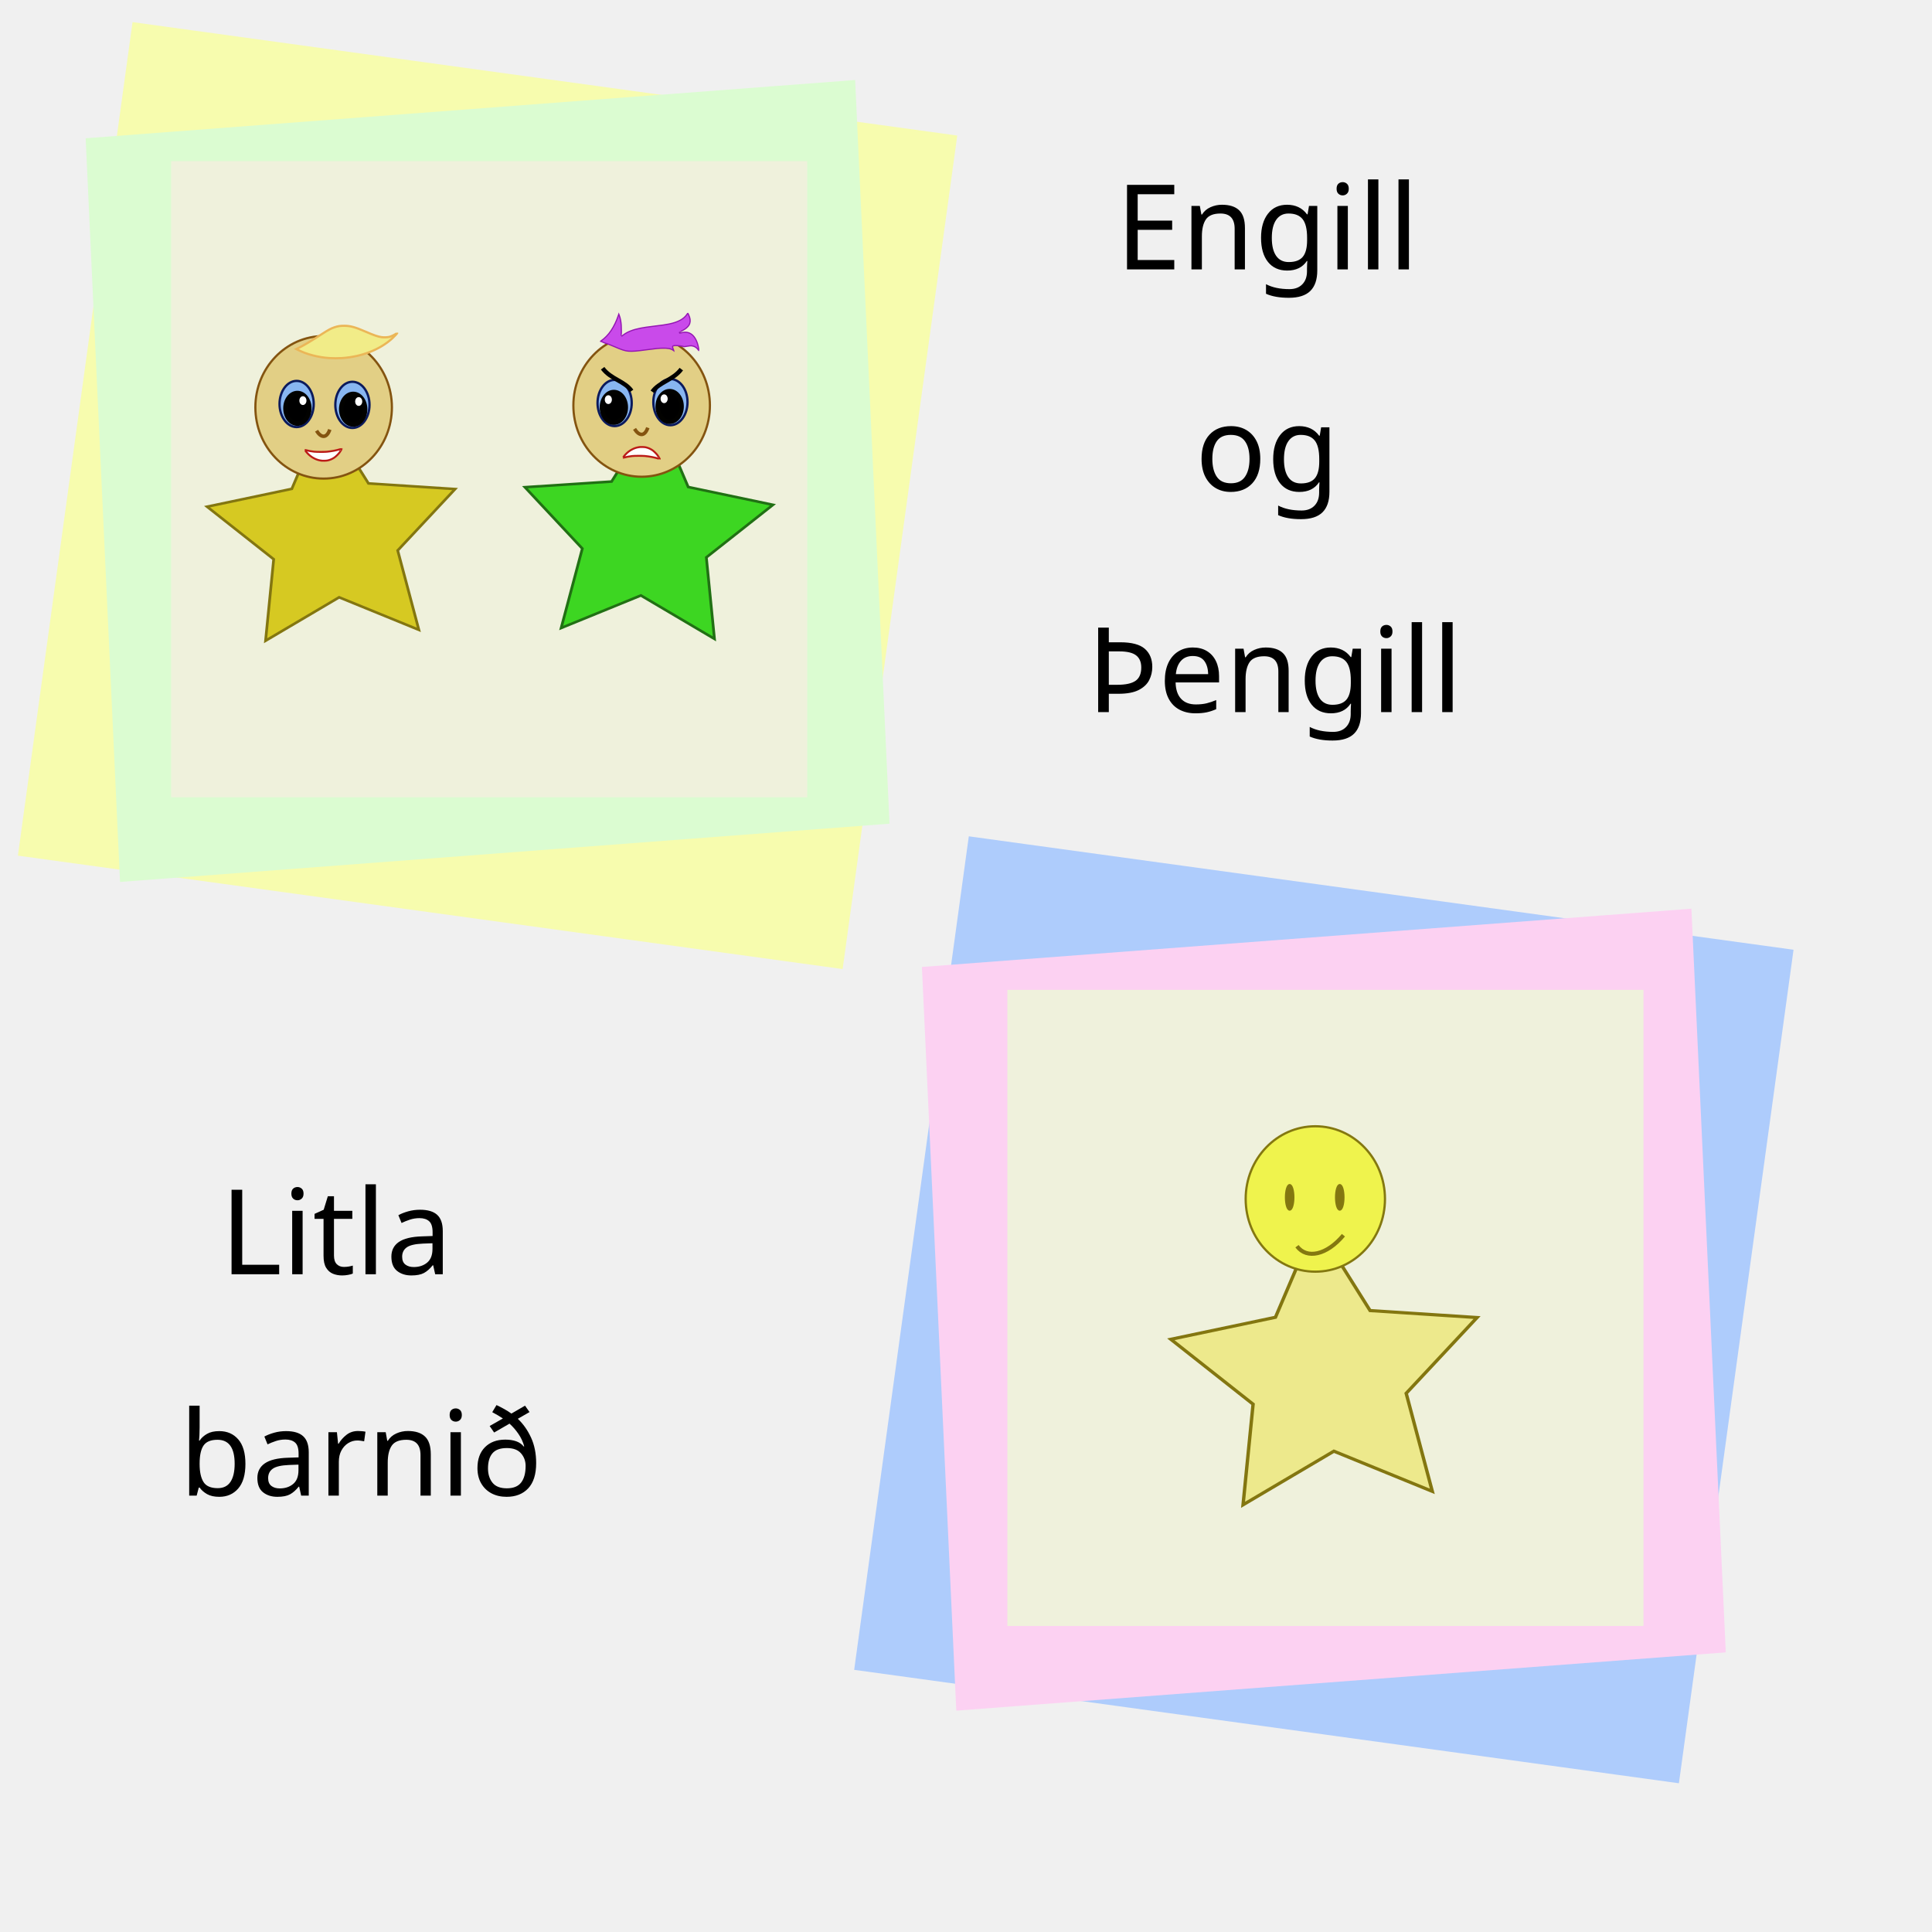
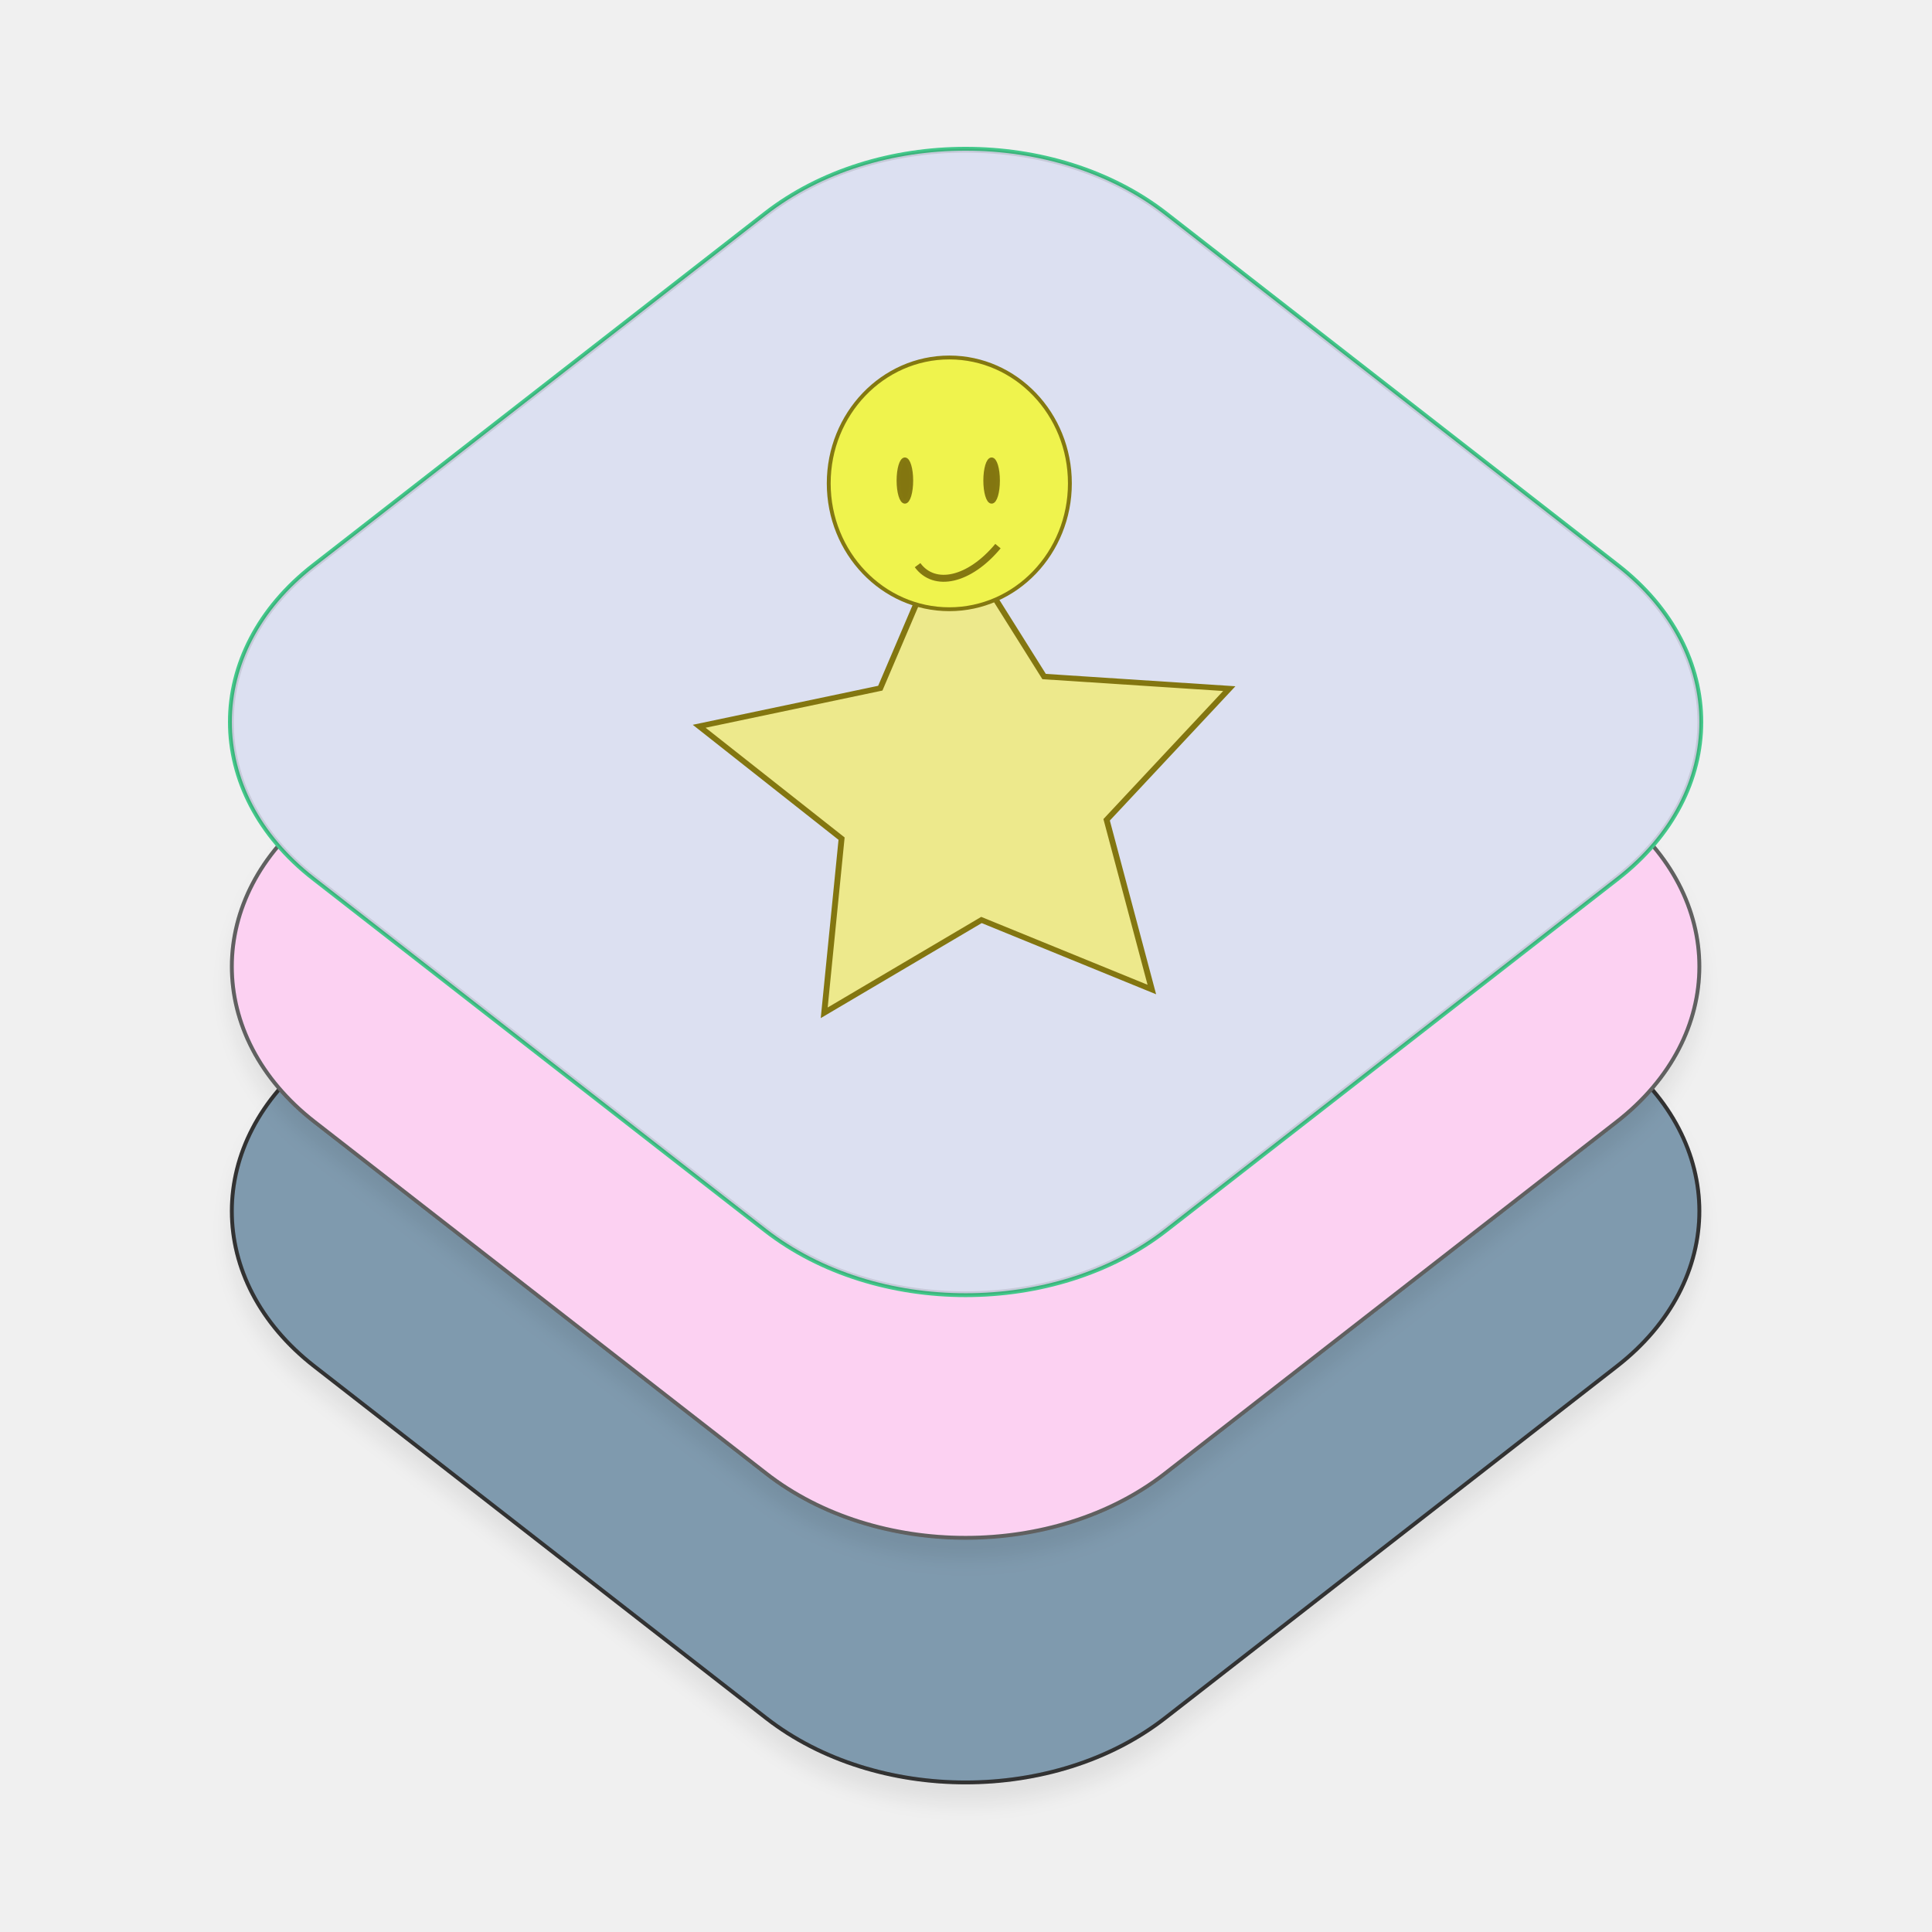
- <svg xmlns="http://www.w3.org/2000/svg" width="8.5in" height="8.5in" id="svg2" version="1.1">
-   <defs id="defs4">
-     </defs>
-   <g id="layer1" transform="translate(0,-287.3621)">
-     <g id="g4255" transform="translate(6,0)">
-       <rect transform="matrix(0.9906749,0.1362467,-0.1362467,0.9906749,0,0)" style="fill:#f7fcae;fill-opacity:1;fill-rule:nonzero;stroke:none" id="rect5261-2-2" width="351.617" height="355.359" x="89.935" y="287.13" rx="0.008" ry="3.493" />
-       <rect style="fill:#dbfcd1;fill-opacity:1;fill-rule:nonzero;stroke:none" id="rect6031-9" width="325.934" height="314.447" x="14.181" y="347.198" rx="0.006" ry="2.707" transform="matrix(0.9971459,-0.075498,0.04618019,0.9989331,0,0)" />
-       <rect style="fill:#eff1dc;fill-opacity:1;fill-rule:nonzero;stroke:none;stroke-width:0;stroke-linecap:square;stroke-linejoin:miter;stroke-miterlimit:4;stroke-dasharray:none;stroke-opacity:1" id="rect5261-4" width="268.679" height="268.679" x="66.265" y="355.424" rx="0.009" ry="2.011" />
-       <path transform="matrix(0.5784516,0.00481817,-0.00454154,0.5452395,41.15022,238.1947)" d="m 228.845,576.058 -58.405,-24.692 -53.451,34.114 5.435,-63.176 -48.962,-40.293 61.764,-14.353 23.191,-59.017 32.737,54.306 63.295,3.819 -41.531,47.916 z" id="path2987-1-4" style="fill:#d6c922;fill-opacity:1;fill-rule:nonzero;stroke:#837610;stroke-width:2;stroke-linecap:square;stroke-linejoin:miter;stroke-miterlimit:4;stroke-dasharray:none;stroke-opacity:1" />
-       <ellipse ry="30.098" rx="28.834" cy="459.402" cx="130.692" id="path2985-7-5" style="fill:#e2cf85;fill-opacity:1;fill-rule:nonzero;stroke:#845410;stroke-width:0.924;stroke-linecap:square;stroke-linejoin:miter;stroke-miterlimit:4;stroke-dasharray:none;stroke-opacity:1" />
-       <path id="path2989-40-2-2" d="m 127.695,469.283 c 1.723,2.858 4.197,3.572 5.599,-0.497" style="fill:none;stroke:#845410;stroke-width:1.497;stroke-linecap:butt;stroke-linejoin:miter;stroke-miterlimit:4;stroke-dasharray:none;stroke-opacity:1" />
-       <g transform="matrix(-0.539055,0,0,0.539055,326.3548,174.8839)" id="g4373">
-         <ellipse style="fill:#88b6f1;fill-opacity:1;fill-rule:nonzero;stroke:#0b1a5c;stroke-width:1.806;stroke-linecap:square;stroke-linejoin:miter;stroke-miterlimit:4;stroke-dasharray:none;stroke-opacity:1" id="path3759-1-8-2" cx="340.425" cy="525.875" rx="13.395" ry="18.094" />
-         <ellipse style="fill:#000000;fill-opacity:1;fill-rule:nonzero;stroke:#020200;stroke-width:3.53;stroke-linecap:square;stroke-linejoin:miter;stroke-miterlimit:4;stroke-dasharray:none;stroke-opacity:1" id="path3759-1-8-2-2" cx="339.822" cy="529.286" rx="9.348" ry="11.987" />
-         <ellipse style="fill:#ffffff;fill-opacity:1;fill-rule:nonzero;stroke:#ffffff;stroke-width:0.883;stroke-linecap:square;stroke-linejoin:miter;stroke-miterlimit:4;stroke-dasharray:none;stroke-opacity:1" id="path3759-1-8-2-2-5" cx="335.5" cy="523.24" rx="2.337" ry="2.997" />
-         <ellipse style="fill:#88b6f1;fill-opacity:1;fill-rule:nonzero;stroke:#0b1a5c;stroke-width:1.806;stroke-linecap:square;stroke-linejoin:miter;stroke-miterlimit:4;stroke-dasharray:none;stroke-opacity:1" id="path3759-1-8-2-1" cx="384.139" cy="525.186" rx="13.395" ry="18.094" />
-         <ellipse style="fill:#000000;fill-opacity:1;fill-rule:nonzero;stroke:#020200;stroke-width:3.53;stroke-linecap:square;stroke-linejoin:miter;stroke-miterlimit:4;stroke-dasharray:none;stroke-opacity:1" id="path3759-1-8-2-2-6" cx="383.536" cy="528.598" rx="9.348" ry="11.987" />
-         <ellipse style="fill:#ffffff;fill-opacity:1;fill-rule:nonzero;stroke:#ffffff;stroke-width:0.883;stroke-linecap:square;stroke-linejoin:miter;stroke-miterlimit:4;stroke-dasharray:none;stroke-opacity:1" id="path3759-1-8-2-2-5-0" cx="379.214" cy="522.551" rx="2.337" ry="2.997" />
+ <svg xmlns="http://www.w3.org/2000/svg" xmlns:xlink="http://www.w3.org/1999/xlink" width="500px" height="500px" viewBox="0 0 500 500" version="1.1" id="svg2">
+   <defs id="defs8">
+     <filter x="-50%" y="-50%" width="200%" height="200%" filterUnits="objectBoundingBox" id="filter-1">
+       <feOffset dx="0" dy="5" in="SourceAlpha" result="shadowOffsetOuter1" id="feOffset11" />
+       <feGaussianBlur stdDeviation="2.5" in="shadowOffsetOuter1" result="shadowBlurOuter1" id="feGaussianBlur13" />
+       <feColorMatrix values="0 0 0 0 0   0 0 0 0 0   0 0 0 0 0  0 0 0 0.07 0" in="shadowBlurOuter1" type="matrix" result="shadowMatrixOuter1" id="feColorMatrix15" />
+       <feMerge id="feMerge17">
+         <feMergeNode in="shadowMatrixOuter1" id="feMergeNode19" />
+         <feMergeNode in="SourceGraphic" id="feMergeNode21" />
+       </feMerge>
+     </filter>
+     <path id="path-2" d="M358.426,314.613 C386.918,292.429 386.915,256.46 358.426,234.279 L241.488,143.236 C212.995,121.053 166.795,121.056 138.306,143.236 L21.368,234.279 C-7.125,256.463 -7.121,292.432 21.368,314.613 L138.306,405.656 C166.799,427.839 212.999,427.836 241.488,405.656 L358.426,314.613 Z" />
+     <filter x="-50%" y="-50%" width="200%" height="200%" filterUnits="objectBoundingBox" id="filter-3">
+       <feOffset dx="0" dy="5" in="SourceAlpha" result="shadowOffsetOuter1" id="feOffset25" />
+       <feGaussianBlur stdDeviation="2.5" in="shadowOffsetOuter1" result="shadowBlurOuter1" id="feGaussianBlur27" />
+       <feColorMatrix values="0 0 0 0 0   0 0 0 0 0   0 0 0 0 0  0 0 0 0.07 0" in="shadowBlurOuter1" type="matrix" result="shadowMatrixOuter1" id="feColorMatrix29" />
+       <feMerge id="feMerge31">
+         <feMergeNode in="shadowMatrixOuter1" id="feMergeNode33" />
+         <feMergeNode in="SourceGraphic" id="feMergeNode35" />
+       </feMerge>
+     </filter>
+     <path id="path-4" d="M358.426,251.313 C386.918,229.129 386.915,193.16 358.426,170.979 L241.488,79.936 C212.995,57.753 166.795,57.756 138.306,79.936 L21.368,170.979 C-7.125,193.163 -7.121,229.132 21.368,251.313 L138.306,342.356 C166.799,364.539 212.999,364.536 241.488,342.356 L358.426,251.313 Z" />
+     <linearGradient x1="161.978" y1="335.998" x2="161.978" y2="-1.132" id="linearGradient-5" gradientTransform="scale(1.132481,0.8830172)" gradientUnits="userSpaceOnUse">
+       <stop stop-color="#FBAD3F" offset="0%" id="stop39" />
+       <stop stop-color="#FF3727" offset="100%" id="stop41" />
+     </linearGradient>
+     <path id="path-6" d="M358.426,188.013 C386.918,165.829 386.915,129.86 358.426,107.679 L241.488,16.636 C212.995,-5.547 166.795,-5.544 138.306,16.636 L21.368,107.679 C-7.125,129.863 -7.121,165.832 21.368,188.013 L138.306,279.056 C166.799,301.239 212.999,301.236 241.488,279.056 L358.426,188.013 Z" />
+     <filter x="-50%" y="-50%" width="200%" height="200%" filterUnits="objectBoundingBox" id="filter-7">
+       <feOffset dx="0" dy="5" in="SourceAlpha" result="shadowOffsetOuter1" id="feOffset45" />
+       <feGaussianBlur stdDeviation="2.5" in="shadowOffsetOuter1" result="shadowBlurOuter1" id="feGaussianBlur47" />
+       <feColorMatrix values="0 0 0 0 0   0 0 0 0 0   0 0 0 0 0  0 0 0 0.07 0" in="shadowBlurOuter1" type="matrix" result="shadowMatrixOuter1" id="feColorMatrix49" />
+       <feMerge id="feMerge51">
+         <feMergeNode in="shadowMatrixOuter1" id="feMergeNode53" />
+         <feMergeNode in="SourceGraphic" id="feMergeNode55" />
+       </feMerge>
+     </filter>
+     <path id="path-8" d="M200.995,73.924 C263.045,114.074 244.072,164.565 244.072,164.565 C244.072,164.565 250.764,172.169 254.11,181.598 C257.456,191.028 257.419,202.586 256.81,202.89 C256.202,203.194 248.358,189.811 234.643,189.811 C220.928,189.811 213.96,202.89 189.627,202.89 C134.838,202.89 111.076,157.95 111.076,157.95 C111.076,157.95 135.181,175.211 160.427,174.603 C185.673,173.994 192.668,166.694 192.668,166.694 C192.668,166.694 181.38,157.249 161.948,138.255 C142.515,119.261 124.231,93.086 124.231,93.086 C124.231,93.086 153.524,116.303 162.92,123.132 C172.316,129.961 181.712,136.15 181.712,136.15 C181.712,136.15 172.612,126.333 166.206,118.437 C159.8,110.54 143.394,86.699 143.394,86.699 C143.394,86.699 168.556,109.417 180.004,118.437 C191.452,127.457 213.352,142.665 213.352,142.665 C213.352,142.665 226.545,112.553 200.995,73.924 Z" />
+   </defs>
+   <g style="fill:none;stroke:none" transform="translate(-150,-1)" id="app-icon-board">
+     <g transform="translate(210,40)" id="icon">
+       <g style="filter:url(#filter-1)" id="Bottom">
+         <use height="500" width="500" y="0" x="0" style="fill:#7f9aae;fill-rule:evenodd;stroke:#333333;fill-opacity:1" id="use62" xlink:href="#path-2" />
+         <use height="500" width="500" y="0" x="0" style="fill:none;stroke:#363338;stroke-opacity:0.1" id="use64" xlink:href="#path-2" />
      </g>
-       <path id="path4407" d="m 132.959,438.594 c -4.572,-0.325 -9.36,-1.571 -12.937,-3.365 l -0.871,-0.437 0.605,-0.29 c 2.232,-1.071 5.676,-3.114 10.192,-6.047 2.657,-1.726 3.833,-2.359 5.27,-2.839 1.513,-0.505 2.47,-0.658 4.105,-0.656 2.646,0.004 4.633,0.546 9.105,2.486 3.538,1.535 5.205,2.105 6.784,2.321 0.981,0.134 2.479,0.071 3.293,-0.138 0.704,-0.181 2.188,-0.879 2.78,-1.309 0.241,-0.175 0.455,-0.3 0.477,-0.278 0.063,0.063 -1.271,1.495 -2.064,2.217 -5.262,4.79 -12.819,7.756 -21.259,8.343 -1.468,0.102 -3.994,0.099 -5.481,-0.007 l 0,0 z" style="fill:#f1ec88;fill-opacity:1;stroke:#ebb657;stroke-width:0.919;stroke-miterlimit:4;stroke-dasharray:none;stroke-opacity:1" />
-       <path id="path4493" d="m 129.404,481.875 c -1.021,-0.189 -1.812,-0.454 -2.681,-0.898 -1.186,-0.606 -2.195,-1.398 -3.1,-2.433 -0.381,-0.435 -0.876,-1.136 -0.817,-1.156 0.027,-0.009 0.255,0.044 0.508,0.117 0.918,0.267 2.01,0.471 3.352,0.628 0.988,0.115 4.323,0.132 5.398,0.026 1.985,-0.195 3.893,-0.557 5.65,-1.073 0.337,-0.099 0.623,-0.17 0.636,-0.158 0.037,0.037 -0.62,1.11 -0.969,1.583 -0.479,0.65 -1.579,1.724 -2.163,2.113 -0.879,0.584 -1.769,0.972 -2.763,1.203 -0.677,0.158 -2.316,0.183 -3.051,0.047 z" style="fill:#ffffff;fill-opacity:1;stroke:#bb1b17;stroke-width:0.81;stroke-miterlimit:4;stroke-dasharray:none;stroke-opacity:1" />
-       <path transform="matrix(-0.5784516,0.00481817,0.00454154,0.5452395,360.7729,237.4098)" d="m 228.845,576.058 -58.405,-24.692 -53.451,34.114 5.435,-63.176 -48.962,-40.293 61.764,-14.353 23.191,-59.017 32.737,54.306 63.295,3.819 -41.531,47.916 z" id="path2987-1-4-4" style="fill:#3dd622;fill-opacity:1;fill-rule:nonzero;stroke:#217014;stroke-width:2;stroke-linecap:square;stroke-linejoin:miter;stroke-miterlimit:4;stroke-dasharray:none;stroke-opacity:1" />
-       <ellipse ry="30.098" rx="28.834" cy="458.617" cx="265.004" id="path2985-7-5-2" style="fill:#e2cf85;fill-opacity:1;fill-rule:nonzero;stroke:#845410;stroke-width:0.924;stroke-linecap:square;stroke-linejoin:miter;stroke-miterlimit:4;stroke-dasharray:none;stroke-opacity:1" />
-       <path id="path2989-40-2-2-6" d="m 262.007,468.498 c 1.723,2.858 4.197,3.572 5.599,-0.497" style="fill:none;stroke:#845410;stroke-width:1.497;stroke-linecap:butt;stroke-linejoin:miter;stroke-miterlimit:4;stroke-dasharray:none;stroke-opacity:1" />
-       <g transform="matrix(0.539055,0,0,0.539055,70.08676,174.099)" id="g4373-9">
-         <ellipse style="fill:#88b6f1;fill-opacity:1;fill-rule:nonzero;stroke:#0b1a5c;stroke-width:1.806;stroke-linecap:square;stroke-linejoin:miter;stroke-miterlimit:4;stroke-dasharray:none;stroke-opacity:1" id="path3759-1-8-2-7" cx="340.425" cy="525.875" rx="13.395" ry="18.094" />
-         <ellipse style="fill:#000000;fill-opacity:1;fill-rule:nonzero;stroke:#020200;stroke-width:3.53;stroke-linecap:square;stroke-linejoin:miter;stroke-miterlimit:4;stroke-dasharray:none;stroke-opacity:1" id="path3759-1-8-2-2-3" cx="339.822" cy="529.286" rx="9.348" ry="11.987" />
-         <ellipse style="fill:#ffffff;fill-opacity:1;fill-rule:nonzero;stroke:#ffffff;stroke-width:0.883;stroke-linecap:square;stroke-linejoin:miter;stroke-miterlimit:4;stroke-dasharray:none;stroke-opacity:1" id="path3759-1-8-2-2-5-51" cx="335.5" cy="523.24" rx="2.337" ry="2.997" />
-         <ellipse style="fill:#88b6f1;fill-opacity:1;fill-rule:nonzero;stroke:#0b1a5c;stroke-width:1.806;stroke-linecap:square;stroke-linejoin:miter;stroke-miterlimit:4;stroke-dasharray:none;stroke-opacity:1" id="path3759-1-8-2-1-6" cx="384.139" cy="525.186" rx="13.395" ry="18.094" />
-         <ellipse style="fill:#000000;fill-opacity:1;fill-rule:nonzero;stroke:#020200;stroke-width:3.53;stroke-linecap:square;stroke-linejoin:miter;stroke-miterlimit:4;stroke-dasharray:none;stroke-opacity:1" id="path3759-1-8-2-2-6-0" cx="383.536" cy="528.598" rx="9.348" ry="11.987" />
-         <ellipse style="fill:#ffffff;fill-opacity:1;fill-rule:nonzero;stroke:#ffffff;stroke-width:0.883;stroke-linecap:square;stroke-linejoin:miter;stroke-miterlimit:4;stroke-dasharray:none;stroke-opacity:1" id="path3759-1-8-2-2-5-0-9" cx="379.214" cy="522.551" rx="2.337" ry="2.997" />
+       <g style="filter:url(#filter-3)" id="Middle">
+         <use height="500" width="500" y="0" x="0" style="fill:#fcd1f2;fill-rule:evenodd;stroke:#666666;fill-opacity:1" id="use67" xlink:href="#path-4" />
+         <use height="500" width="500" y="0" x="0" style="fill:none;stroke:#363338;stroke-opacity:0.1" id="use69" xlink:href="#path-4" />
      </g>
-       <path id="path4493-9" d="m 263.716,476.241 c -1.021,0.189 -1.812,0.454 -2.681,0.898 -1.186,0.606 -2.195,1.398 -3.1,2.433 -0.381,0.435 -0.876,1.136 -0.817,1.156 0.027,0.009 0.255,-0.044 0.508,-0.117 0.918,-0.267 2.01,-0.471 3.352,-0.628 0.988,-0.115 4.323,-0.132 5.398,-0.026 1.985,0.195 3.893,0.557 5.65,1.073 0.337,0.099 0.623,0.17 0.636,0.158 0.037,-0.037 -0.62,-1.11 -0.969,-1.583 -0.479,-0.65 -1.579,-1.724 -2.163,-2.113 -0.879,-0.584 -1.769,-0.972 -2.763,-1.203 -0.677,-0.158 -2.316,-0.183 -3.051,-0.047 z" style="fill:#ffffff;fill-opacity:1;stroke:#bb1b17;stroke-width:0.81;stroke-miterlimit:4;stroke-dasharray:none;stroke-opacity:1" />
-       <path id="path4688" d="m 259.393,435.678 c -1.406,-0.115 -2.827,-0.574 -5.815,-1.877 -2.038,-0.889 -3.124,-1.298 -4.098,-1.544 -0.19,-0.048 -0.534,-0.196 -0.765,-0.329 -0.478,-0.275 -0.774,-0.391 -1,-0.391 -0.144,0 -0.125,-0.022 0.216,-0.254 1.487,-1.011 3,-2.575 4.155,-4.294 1.213,-1.806 2.292,-4.04 3.076,-6.365 l 0.193,-0.573 0.204,0.52 c 0.433,1.102 0.725,2.607 0.828,4.268 0.079,1.261 0.073,3.972 -0.008,3.999 -0.038,0.013 0.012,0.102 0.122,0.223 l 0.185,0.202 0.593,-0.445 c 1.747,-1.31 3.996,-2.201 7.162,-2.835 1.436,-0.288 3.091,-0.532 5.767,-0.851 3.587,-0.428 4.868,-0.614 6.405,-0.931 3.835,-0.792 6.236,-2.107 7.594,-4.16 0.32,-0.483 0.292,-0.494 0.645,0.257 0.659,1.4 0.814,2.569 0.481,3.619 -0.191,0.604 -0.469,1.04 -1.012,1.589 -0.598,0.606 -1.358,1.115 -2.512,1.683 -0.475,0.234 -0.864,0.438 -0.864,0.454 0,0.015 0.028,0.122 0.063,0.238 0.071,0.238 0.003,0.236 0.79,0.026 2.036,-0.542 3.715,-0.106 5.021,1.304 1.144,1.236 1.984,3.292 2.284,5.59 0.045,0.348 0.074,0.641 0.063,0.652 -0.011,0.011 -0.111,-0.118 -0.222,-0.287 -0.649,-0.977 -1.571,-1.574 -2.653,-1.718 -0.557,-0.074 -0.878,-0.049 -2.248,0.173 l -1.022,0.166 -0.573,-0.141 c -0.733,-0.18 -2.615,-0.373 -3.337,-0.342 -1.056,0.045 -1.271,0.398 -0.828,1.36 0.118,0.257 0.231,0.546 0.25,0.642 l 0.035,0.175 -0.265,-0.19 c -0.952,-0.684 -2.248,-0.927 -4.612,-0.866 -1.618,0.042 -2.657,0.145 -5.982,0.592 -4.969,0.669 -6.623,0.8 -8.319,0.661 z" style="fill:#c94aea;fill-opacity:1;stroke:#9415b3;stroke-width:0.496;stroke-miterlimit:4;stroke-dasharray:none;stroke-opacity:1" />
-       <path id="path4690" d="m 248.524,442.901 c 3.505,4.684 9.326,5.426 12.226,9.568" style="fill:none;fill-rule:evenodd;stroke:#000000;stroke-width:1.823;stroke-linecap:butt;stroke-linejoin:miter;stroke-miterlimit:4;stroke-dasharray:none;stroke-opacity:1" />
-       <path id="path4690-0" d="m 281.754,443.267 c -3.505,4.684 -9.326,5.426 -12.226,9.568" style="fill:none;fill-rule:evenodd;stroke:#000000;stroke-width:1.823;stroke-linecap:butt;stroke-linejoin:miter;stroke-miterlimit:4;stroke-dasharray:none;stroke-opacity:1" />
-     </g>
-     <g id="g4244" transform="translate(2,-22)">
-       <rect transform="matrix(0.9906749,0.1362467,-0.1362467,0.9906749,0,0)" style="fill:#aeccfc;fill-opacity:1;fill-rule:nonzero;stroke:none" id="rect5261-2-2-0" width="351.617" height="355.359" x="493.661" y="600.934" rx="0.008" ry="3.493" />
-       <rect style="fill:#fcd1f2;fill-opacity:1;fill-rule:nonzero;stroke:none" id="rect6031-9-2" width="325.934" height="314.447" x="353.973" y="745.283" rx="0.006" ry="2.707" transform="matrix(0.9971459,-0.075498,0.04618019,0.9989331,0,0)" />
-       <rect style="fill:#eff1dc;fill-opacity:1;fill-rule:nonzero;stroke:none;stroke-width:0;stroke-linecap:square;stroke-linejoin:miter;stroke-miterlimit:4;stroke-dasharray:none;stroke-opacity:1" id="rect5261-4-1" width="268.679" height="268.679" x="423.471" y="727.431" rx="0.009" ry="2.011" />
-       <g transform="matrix(0.1571223,0,0,0.1571223,-389.8621,768.851)" id="g5284-0">
-         <path style="fill:#ede98c;fill-opacity:1;fill-rule:nonzero;stroke:#837610;stroke-width:2;stroke-linecap:square;stroke-linejoin:miter;stroke-miterlimit:4;stroke-dasharray:none;stroke-opacity:1" id="path2987-1-4-5" d="m 228.845,576.058 -58.405,-24.692 -53.451,34.114 5.435,-63.176 -48.962,-40.293 61.764,-14.353 23.191,-59.017 32.737,54.306 63.295,3.819 -41.531,47.916 z" transform="matrix(4.545108,0.0378582,-0.03568455,4.284148,5299.156,-1392.054)" />
-         <ellipse style="fill:#eff34d;fill-opacity:1;fill-rule:nonzero;stroke:#847810;stroke-width:6;stroke-linecap:square;stroke-linejoin:miter;stroke-miterlimit:4;stroke-dasharray:none;stroke-opacity:1" id="path2985-7-5-6" cx="6004.243" cy="298.54" rx="187.237" ry="195.449" />
-         <path style="fill:none;stroke:#847810;stroke-width:10.8;stroke-linecap:butt;stroke-linejoin:miter;stroke-miterlimit:4;stroke-dasharray:none;stroke-opacity:1" d="m 5954.97,425.577 c 26.206,35.548 80.271,23.901 124.825,-29.564" id="path2989-40-2" />
-         <ellipse style="fill:#837610;fill-opacity:1;fill-rule:nonzero;stroke:#847810;stroke-width:6;stroke-linecap:square;stroke-linejoin:miter;stroke-miterlimit:4;stroke-dasharray:none;stroke-opacity:1" id="path3759-94-5" cx="5935.261" cy="294.183" rx="9.855" ry="32.849" />
-         <ellipse style="fill:#837610;fill-opacity:1;fill-rule:nonzero;stroke:#847810;stroke-width:6;stroke-linecap:square;stroke-linejoin:miter;stroke-miterlimit:4;stroke-dasharray:none;stroke-opacity:1" id="path3759-1-8-2-71" cx="6069.94" cy="294.183" rx="9.855" ry="32.849" />
+       <g id="Top">
+         <use height="500" width="500" y="0" x="0" style="fill:url(#linearGradient-5);stroke:#42c88a;stroke-width:2" id="use72" xlink:href="#path-6" />
+         <use height="500" width="500" y="0" x="0" style="fill:#dce0f1;stroke:#000000;stroke-width:1;stroke-opacity:0.1;fill-opacity:1" id="use74" xlink:href="#path-6" />
+       </g>
+       <g id="g3881" transform="matrix(0.5,0,0,0.5,214.346,132.523)">
+         <path transform="matrix(1.515036,0.0126194,-0.01189485,1.428049,-292.3588,-656.3925)" d="m 228.845,576.058 -58.405,-24.692 -53.451,34.114 5.435,-63.176 -48.962,-40.293 61.764,-14.353 23.191,-59.017 32.737,54.306 63.295,3.819 -41.531,47.916 z" id="path2987-1" style="fill:#ede98c;fill-opacity:1;fill-rule:nonzero;stroke:#837610;stroke-width:2;stroke-linecap:square;stroke-linejoin:miter;stroke-miterlimit:4;stroke-opacity:1;stroke-dasharray:none" />
+         <path transform="translate(-276.3205,-511.7931)" d="m 281.403,418.932 c 0,35.981 -27.943,65.15 -62.412,65.15 -34.469,0 -62.412,-29.169 -62.412,-65.15 0,-35.981 27.943,-65.15 62.412,-65.15 34.469,0 62.412,29.169 62.412,65.15 z" id="path2985-7" style="fill:#eff34d;fill-opacity:1;fill-rule:nonzero;stroke:#847810;stroke-width:2;stroke-linecap:square;stroke-linejoin:miter;stroke-miterlimit:4;stroke-opacity:1;stroke-dasharray:none" />
+         <path id="path2989-40" d="m -73.754,-50.516 c 8.735,11.849 26.757,7.967 41.608,-9.855" style="fill:none;stroke:#847810;stroke-width:3.6;stroke-linecap:butt;stroke-linejoin:miter;stroke-miterlimit:4;stroke-opacity:1;stroke-dasharray:none" />
+         <path transform="translate(-202.9587,-486.4193)" d="m 125.92,392.106 c 0,6.047 -1.471,10.95 -3.285,10.95 -1.814,0 -3.285,-4.902 -3.285,-10.95 0,-6.047 1.471,-10.95 3.285,-10.95 1.814,0 3.285,4.902 3.285,10.95 z" id="path3759-94" style="fill:#837610;fill-opacity:1;fill-rule:nonzero;stroke:#847810;stroke-width:2;stroke-linecap:square;stroke-linejoin:miter;stroke-miterlimit:4;stroke-opacity:1;stroke-dasharray:none" />
+         <path transform="translate(-158.0656,-486.4193)" d="m 125.92,392.106 c 0,6.047 -1.471,10.95 -3.285,10.95 -1.814,0 -3.285,-4.902 -3.285,-10.95 0,-6.047 1.471,-10.95 3.285,-10.95 1.814,0 3.285,4.902 3.285,10.95 z" id="path3759-1-8" style="fill:#837610;fill-opacity:1;fill-rule:nonzero;stroke:#847810;stroke-width:2;stroke-linecap:square;stroke-linejoin:miter;stroke-miterlimit:4;stroke-opacity:1;stroke-dasharray:none" />
      </g>
    </g>
-     <text xml:space="preserve" style="font-style:normal;font-weight:normal;font-size:40px;line-height:187%;font-family:sans-serif;letter-spacing:0px;word-spacing:0px;fill:#000000;fill-opacity:1;stroke:none;stroke-width:1px;stroke-linecap:butt;stroke-linejoin:miter;stroke-opacity:1" x="564.377" y="401.138" id="text4212">
-       <tspan id="tspan4214" x="578.146" y="401.138" style="font-style:normal;font-variant:normal;font-weight:normal;font-stretch:normal;font-size:50px;line-height:187%;font-family:Dyslexie;-inkscape-font-specification:Dyslexie;text-align:center;text-anchor:middle">Engill </tspan>
-       <tspan x="578.146" y="494.638" style="font-style:normal;font-variant:normal;font-weight:normal;font-stretch:normal;font-size:50px;line-height:187%;font-family:Dyslexie;-inkscape-font-specification:Dyslexie;text-align:center;text-anchor:middle" id="tspan4216">og </tspan>
-       <tspan x="564.377" y="588.138" style="font-style:normal;font-variant:normal;font-weight:normal;font-stretch:normal;font-size:50px;line-height:187%;font-family:Dyslexie;-inkscape-font-specification:Dyslexie;text-align:center;text-anchor:middle" id="tspan4218">Þengill</tspan>
-     </text>
-     <text xml:space="preserve" style="font-style:normal;font-weight:normal;font-size:40px;line-height:187%;font-family:sans-serif;letter-spacing:0px;word-spacing:0px;fill:#000000;fill-opacity:1;stroke:none;stroke-width:1px;stroke-linecap:butt;stroke-linejoin:miter;stroke-opacity:1" x="178.407" y="825.561" id="text4212-5">
-       <tspan x="178.407" y="825.561" style="font-style:normal;font-variant:normal;font-weight:normal;font-stretch:normal;font-size:50px;line-height:187%;font-family:Dyslexie;-inkscape-font-specification:Dyslexie;text-align:center;text-anchor:middle" id="tspan4218-4">Litla</tspan>
-       <tspan x="178.407" y="919.061" style="font-style:normal;font-variant:normal;font-weight:normal;font-stretch:normal;font-size:50px;line-height:187%;font-family:Dyslexie;-inkscape-font-specification:Dyslexie;text-align:center;text-anchor:middle" id="tspan4291">barnið</tspan>
-     </text>
  </g>
</svg>
